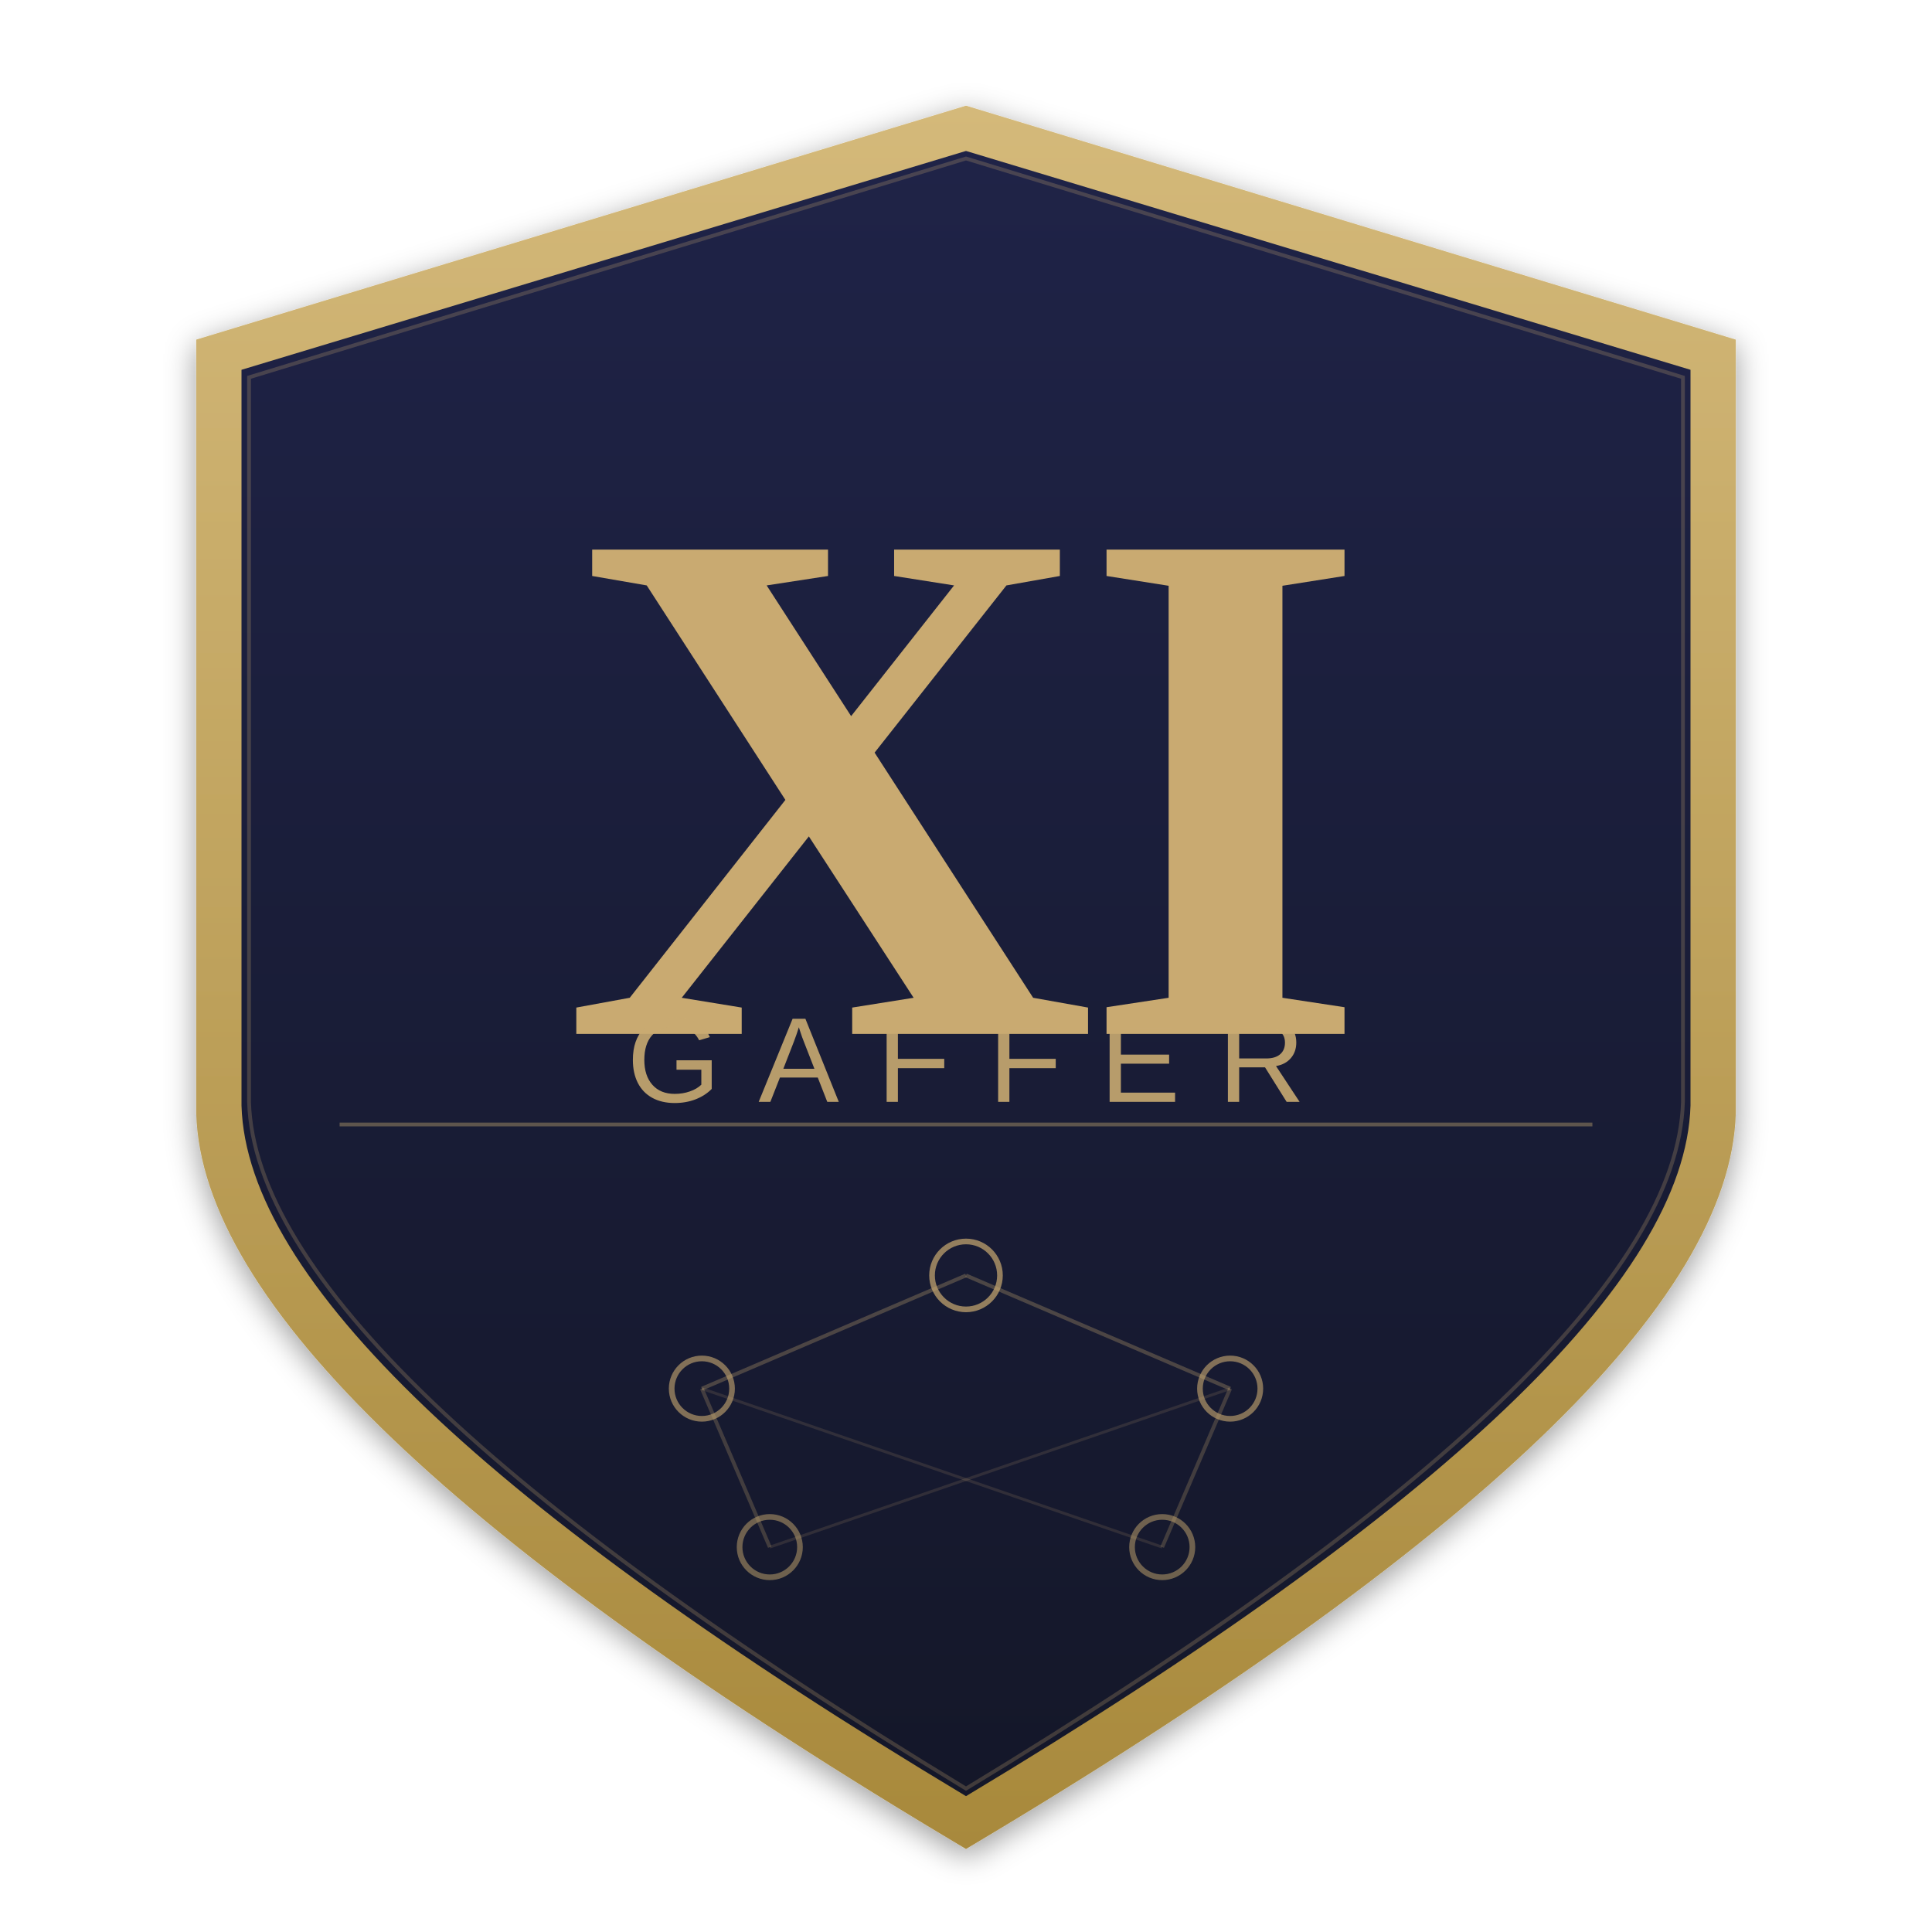
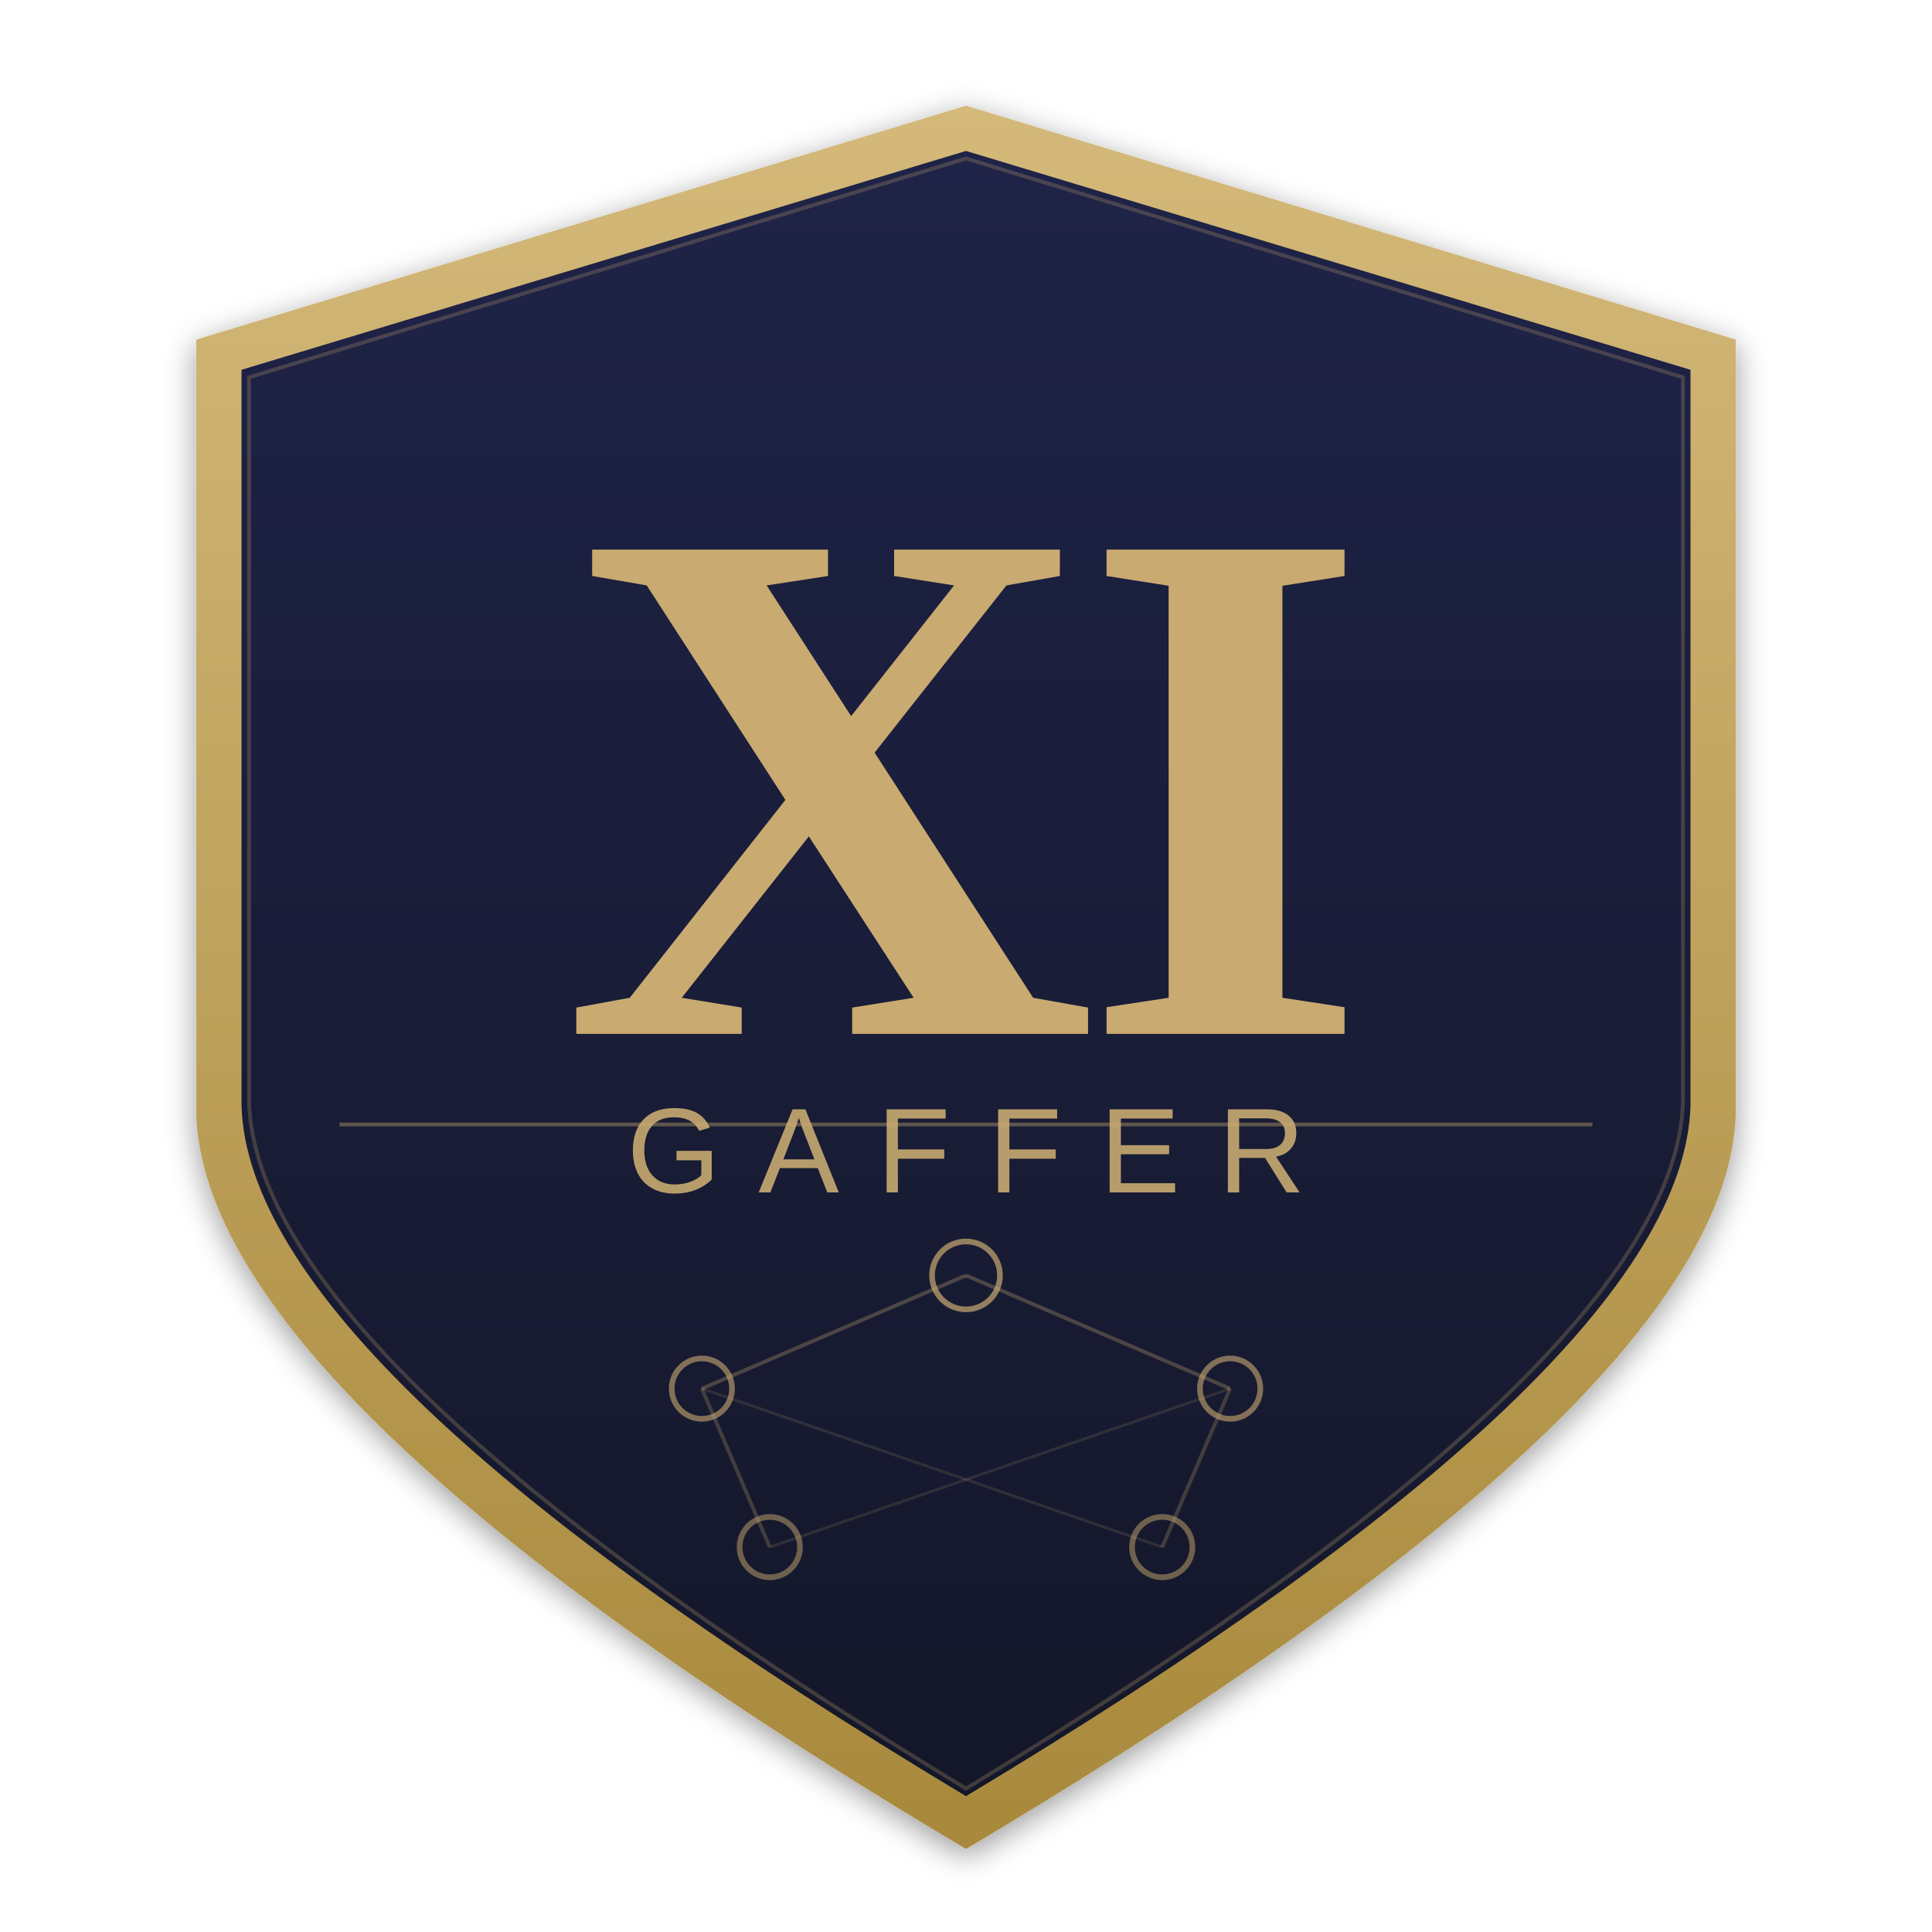
<svg xmlns="http://www.w3.org/2000/svg" viewBox="0 0 512 512" width="512" height="512">
  <defs>
    <linearGradient id="shieldFill" x1="0%" y1="0%" x2="0%" y2="100%">
      <stop offset="0%" stop-color="#1f2347" />
      <stop offset="100%" stop-color="#141729" />
    </linearGradient>
    <linearGradient id="goldBorder" x1="0%" y1="0%" x2="0%" y2="100%">
      <stop offset="0%" stop-color="#D4B97A" />
      <stop offset="100%" stop-color="#A8893C" />
    </linearGradient>
    <filter id="innerShadow">
      <feDropShadow dx="0" dy="2" stdDeviation="4" flood-color="#000" flood-opacity="0.4" />
    </filter>
  </defs>
  <path d="M 256,28     L 460,90     L 460,295     Q 458,370 256,490     Q 54,370 52,295     L 52,90     Z" fill="url(#goldBorder)" filter="url(#innerShadow)" />
  <path d="M 256,40     L 448,98     L 448,293     Q 446,362 256,476     Q 66,362 64,293     L 64,98     Z" fill="url(#shieldFill)" />
  <path d="M 256,42     L 446,100     L 446,292     Q 444,360 256,474     Q 68,360 66,292     L 66,100     Z" fill="none" stroke="#C9AA71" stroke-width="1" stroke-opacity="0.25" />
  <line x1="90" y1="298" x2="422" y2="298" stroke="#C9AA71" stroke-width="1" stroke-opacity="0.4" />
  <text x="256" y="274" text-anchor="middle" font-family="'Georgia', 'Times New Roman', serif" font-size="196" font-weight="700" fill="#C9AA71" letter-spacing="-4">XI</text>
  <text x="256" y="254" text-anchor="middle" font-family="'Georgia', 'Times New Roman', serif" font-size="38" font-weight="400" fill="#C9AA71" letter-spacing="14" opacity="0.0">GAFFER</text>
-   <text x="256" y="292" text-anchor="middle" font-family="'Arial', 'Helvetica', sans-serif" font-size="32" font-weight="400" fill="#C9AA71" letter-spacing="10" opacity="0.9">GAFFER</text>
+   <text x="256" y="316" text-anchor="middle" font-family="'Arial', 'Helvetica', sans-serif" font-size="32" font-weight="400" fill="#C9AA71" letter-spacing="10" opacity="0.9">GAFFER</text>
  <circle cx="256" cy="338" r="9" fill="none" stroke="#C9AA71" stroke-width="1.5" stroke-opacity="0.7" />
  <circle cx="186" cy="368" r="8" fill="none" stroke="#C9AA71" stroke-width="1.5" stroke-opacity="0.6" />
  <circle cx="326" cy="368" r="8" fill="none" stroke="#C9AA71" stroke-width="1.5" stroke-opacity="0.6" />
  <circle cx="204" cy="410" r="8" fill="none" stroke="#C9AA71" stroke-width="1.5" stroke-opacity="0.5" />
  <circle cx="308" cy="410" r="8" fill="none" stroke="#C9AA71" stroke-width="1.5" stroke-opacity="0.5" />
  <line x1="256" y1="338" x2="186" y2="368" stroke="#C9AA71" stroke-width="1" stroke-opacity="0.3" />
  <line x1="256" y1="338" x2="326" y2="368" stroke="#C9AA71" stroke-width="1" stroke-opacity="0.3" />
  <line x1="186" y1="368" x2="204" y2="410" stroke="#C9AA71" stroke-width="1" stroke-opacity="0.25" />
  <line x1="326" y1="368" x2="308" y2="410" stroke="#C9AA71" stroke-width="1" stroke-opacity="0.25" />
  <line x1="186" y1="368" x2="308" y2="410" stroke="#C9AA71" stroke-width="0.75" stroke-opacity="0.15" />
  <line x1="326" y1="368" x2="204" y2="410" stroke="#C9AA71" stroke-width="0.75" stroke-opacity="0.15" />
</svg>
